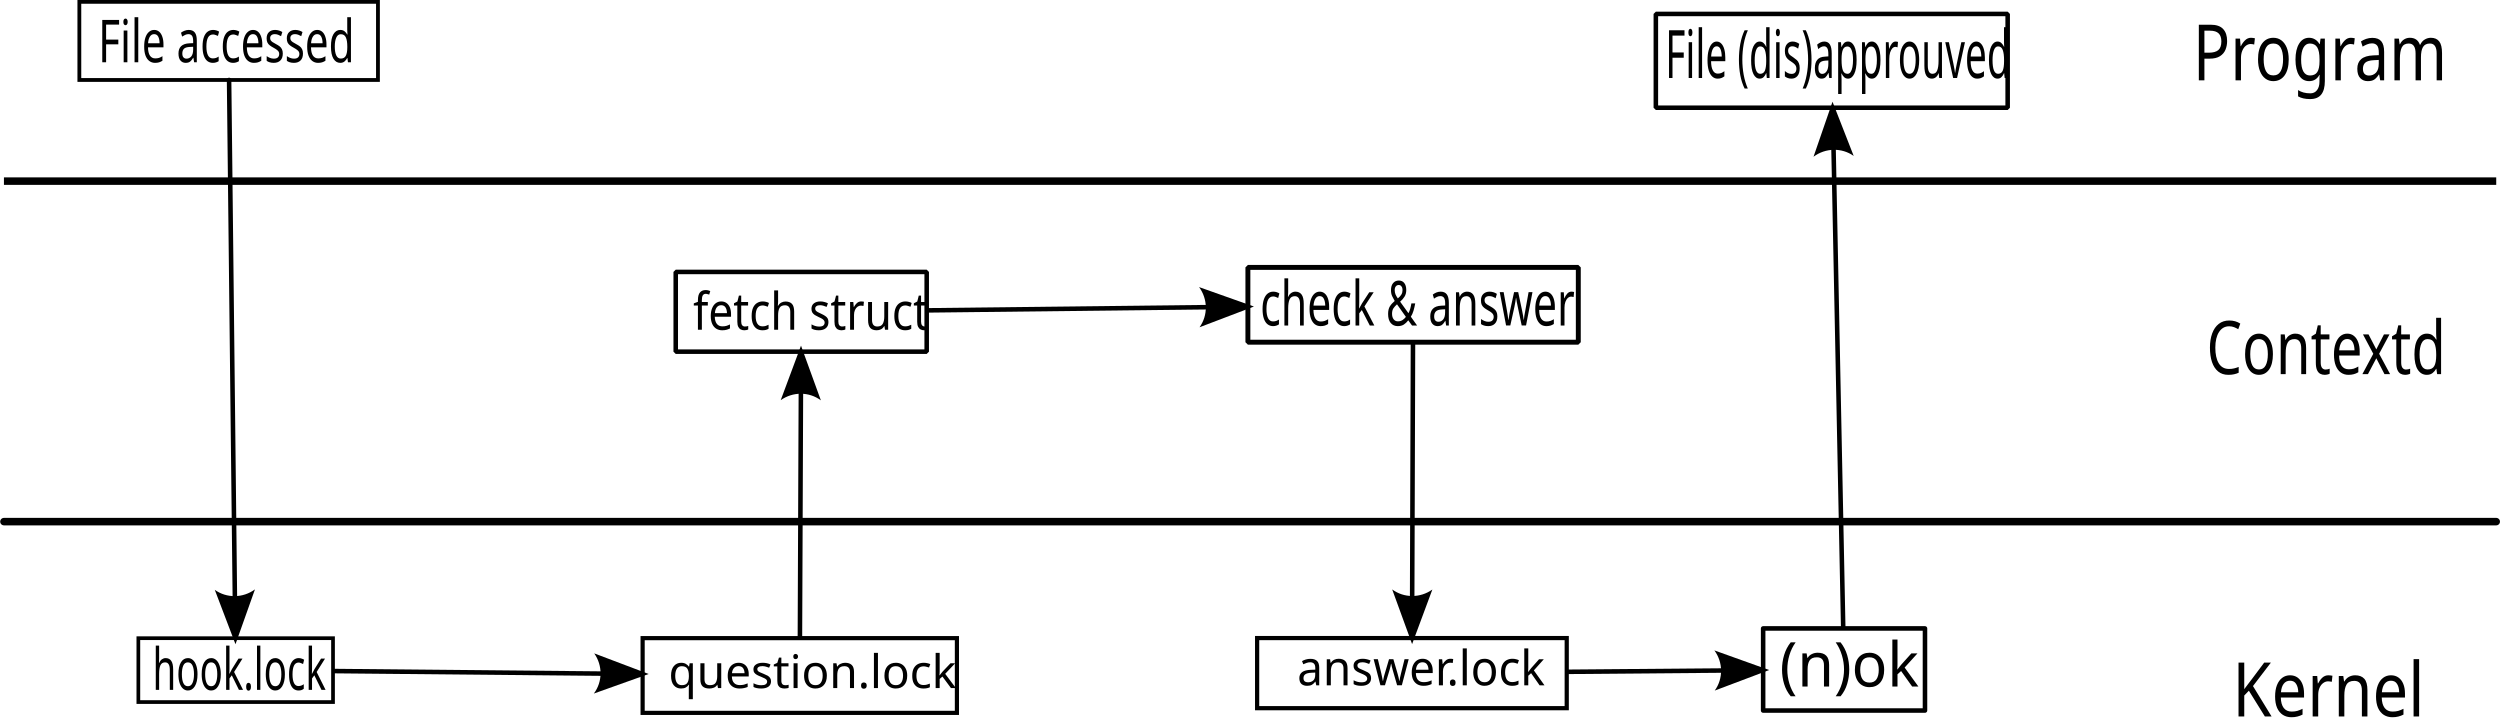
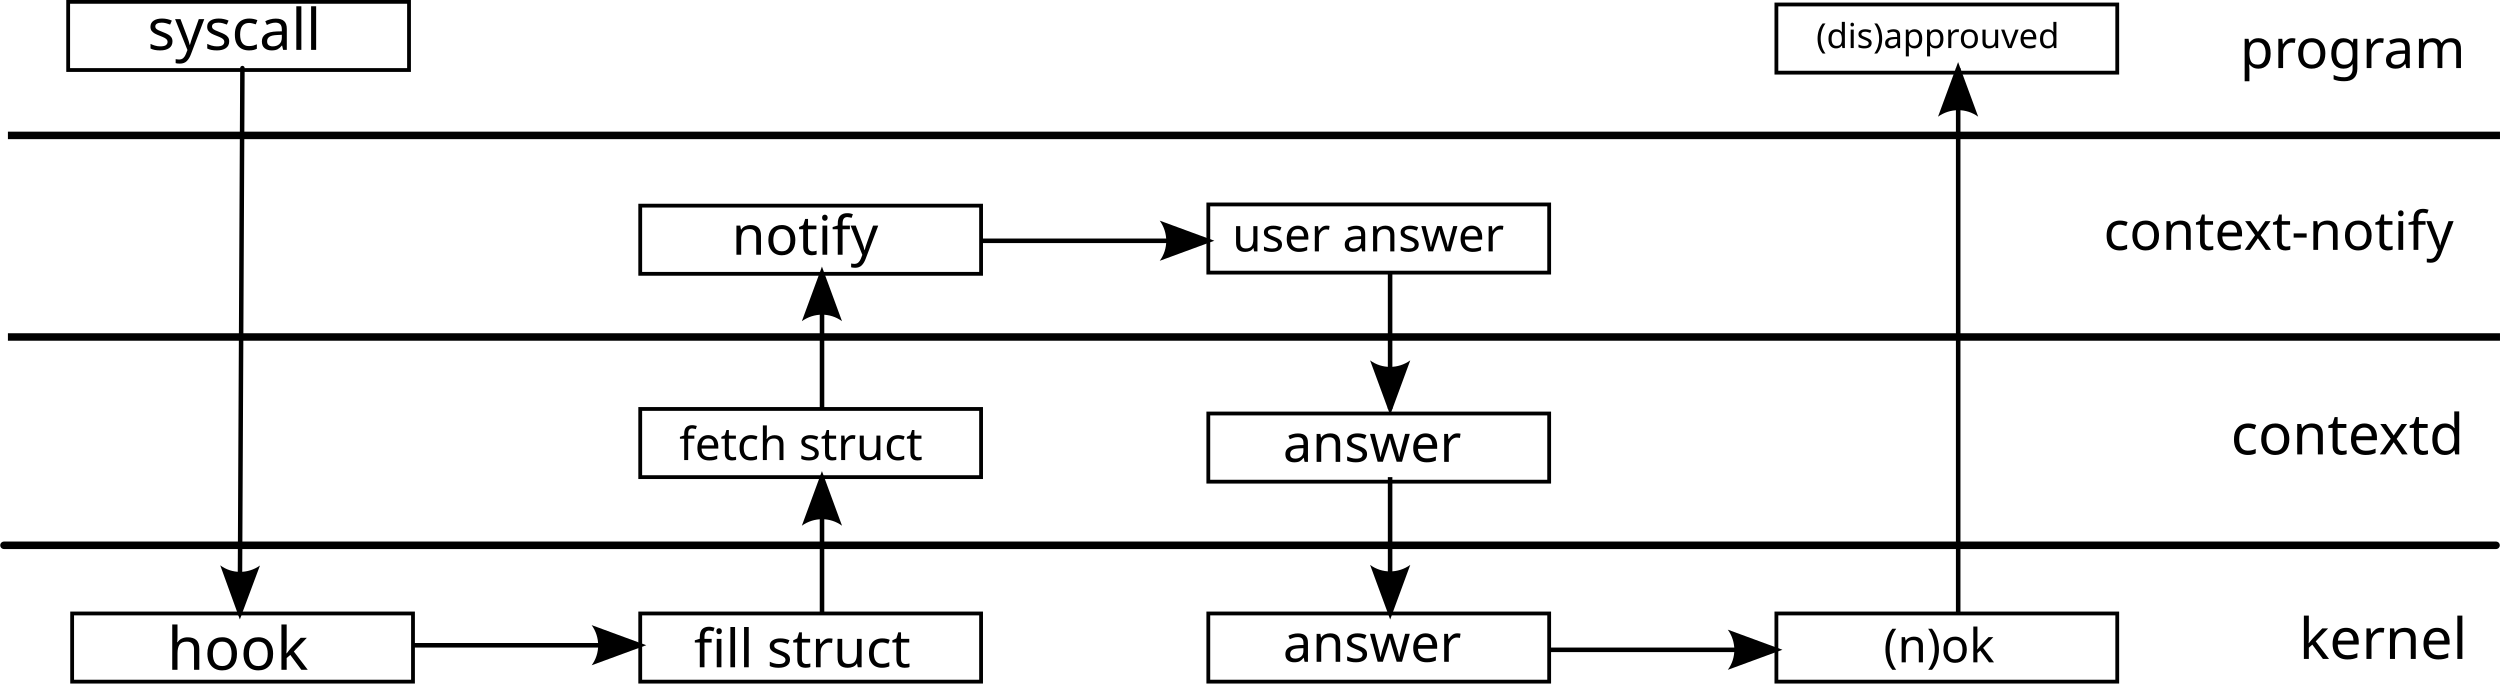
- <svg xmlns="http://www.w3.org/2000/svg" width="550.048" height="157.831" id="svg9179" version="1.1">
+ <svg xmlns="http://www.w3.org/2000/svg" width="550.095" height="150.406" id="svg9179" version="1.1">
  <defs id="defs9181">
+     <marker orient="auto" refY="0" refX="0" id="Arrow2Lstart" style="overflow:visible">
+       <path id="path2345" style="fill-rule:evenodd;stroke-width:0.625;stroke-linejoin:round" d="M 8.719,4.034 -2.207,0.016 8.719,-4.002 c -1.745,2.372 -1.735,5.617 -6e-7,8.035 z" transform="matrix(1.1,0,0,1.1,1.1,0)" />
+     </marker>
    <marker orient="auto" refY="0" refX="0" id="Arrow2Lend" style="overflow:visible">
      <path id="path3823" style="font-size:12px;fill-rule:evenodd;stroke-width:0.625;stroke-linejoin:round" d="M 8.719,4.034 -2.207,0.016 8.719,-4.002 c -1.745,2.372 -1.735,5.617 -6e-7,8.035 z" transform="matrix(-1.1,0,0,-1.1,-1.1,0)" />
    </marker>
    <marker orient="auto" refY="0" refX="0" id="marker9116" style="overflow:visible">
      <path id="path9118" style="font-size:12px;fill-rule:evenodd;stroke-width:0.625;stroke-linejoin:round" d="M 8.719,4.034 -2.207,0.016 8.719,-4.002 c -1.745,2.372 -1.735,5.617 -6e-7,8.035 z" transform="matrix(-1.1,0,0,-1.1,-1.1,0)" />
    </marker>
    <marker orient="auto" refY="0" refX="0" id="marker9120" style="overflow:visible">
      <path id="path9122" style="font-size:12px;fill-rule:evenodd;stroke-width:0.625;stroke-linejoin:round" d="M 8.719,4.034 -2.207,0.016 8.719,-4.002 c -1.745,2.372 -1.735,5.617 -6e-7,8.035 z" transform="matrix(-1.1,0,0,-1.1,-1.1,0)" />
    </marker>
    <marker orient="auto" refY="0" refX="0" id="marker9124" style="overflow:visible">
      <path id="path9126" style="font-size:12px;fill-rule:evenodd;stroke-width:0.625;stroke-linejoin:round" d="M 8.719,4.034 -2.207,0.016 8.719,-4.002 c -1.745,2.372 -1.735,5.617 -6e-7,8.035 z" transform="matrix(-1.1,0,0,-1.1,-1.1,0)" />
    </marker>
    <marker orient="auto" refY="0" refX="0" id="marker9128" style="overflow:visible">
      <path id="path9130" style="font-size:12px;fill-rule:evenodd;stroke-width:0.625;stroke-linejoin:round" d="M 8.719,4.034 -2.207,0.016 8.719,-4.002 c -1.745,2.372 -1.735,5.617 -6e-7,8.035 z" transform="matrix(-1.1,0,0,-1.1,-1.1,0)" />
    </marker>
    <marker orient="auto" refY="0" refX="0" id="marker9132" style="overflow:visible">
      <path id="path9134" style="font-size:12px;fill-rule:evenodd;stroke-width:0.625;stroke-linejoin:round" d="M 8.719,4.034 -2.207,0.016 8.719,-4.002 c -1.745,2.372 -1.735,5.617 -6e-7,8.035 z" transform="matrix(-1.1,0,0,-1.1,-1.1,0)" />
    </marker>
    <marker orient="auto" refY="0" refX="0" id="marker9136" style="overflow:visible">
      <path id="path9138" style="font-size:12px;fill-rule:evenodd;stroke-width:0.625;stroke-linejoin:round" d="M 8.719,4.034 -2.207,0.016 8.719,-4.002 c -1.745,2.372 -1.735,5.617 -6e-7,8.035 z" transform="matrix(-1.1,0,0,-1.1,-1.1,0)" />
    </marker>
  </defs>
-   <g id="layer1" transform="translate(-56.46742,-554.0938)">
-     <path style="fill:none;stroke:#000000;stroke-width:1.649px;stroke-linecap:round;stroke-linejoin:miter;stroke-opacity:1" d="m 57.334,668.862 548.35,0" id="path2985" />
-     <path style="fill:none;stroke:#000000;stroke-width:1.649px;stroke-linecap:butt;stroke-linejoin:miter;stroke-opacity:1" d="m 57.334,593.945 548.351,0" id="path2985-1" />
-     <text xml:space="preserve" style="font-size:11px;font-style:normal;font-weight:normal;line-height:125%;letter-spacing:0px;word-spacing:0px;fill:#000000;fill-opacity:1;stroke:none;font-family:Sans" x="92.598" y="478.739" id="text3005" transform="scale(0.8431536,1.186023)">
-       <tspan id="tspan3007" x="92.598" y="478.739">File accessed</tspan>
+   <g id="layer1" transform="translate(-55.59242,-546.9375)">
+     <path style="fill:none;stroke:#000000;stroke-width:1.649px;stroke-linecap:round;stroke-linejoin:miter;stroke-opacity:1" d="m 56.467,666.924 548.35,0" id="path2985" />
+     <path style="fill:none;stroke:#000000;stroke-width:1.649px;stroke-linecap:butt;stroke-linejoin:miter;stroke-opacity:1" d="m 57.334,621.088 548.351,0" id="path2985-1" />
+     <rect style="fill:none;stroke:#000000;stroke-width:0.838;stroke-opacity:1" id="rect3027" width="75" height="15" x="70.592" y="-562.344" transform="scale(1,-1)" />
+     <path style="fill:none;stroke:#000000;stroke-width:0.989;stroke-linecap:round;stroke-linejoin:miter;stroke-miterlimit:1;stroke-opacity:1;stroke-dasharray:none;marker-end:url(#Arrow2Lend)" d="m 108.932,561.924 -0.576,120" id="path3029" />
+     <text xml:space="preserve" style="font-size:12.617px;font-style:normal;font-weight:normal;line-height:125%;letter-spacing:0px;word-spacing:0px;fill:#000000;fill-opacity:1;stroke:none;font-family:Sans" x="88.057" y="557.905" id="text61">
+       <tspan id="tspan63" x="88.057" y="557.905">syscall</tspan>
    </text>
-     <text xml:space="preserve" style="font-size:10.417px;font-style:normal;font-weight:normal;line-height:125%;letter-spacing:0px;word-spacing:0px;fill:#000000;fill-opacity:1;stroke:none;font-family:Sans" x="110.746" y="573.763" id="text3009" transform="scale(0.8128327,1.230265)">
-       <tspan id="tspan3011" x="110.746" y="573.763">hook.lock</tspan>
+     <rect transform="scale(1,-1)" y="-696.924" x="71.467" height="15" width="75" id="rect65" style="fill:none;stroke:#000000;stroke-width:0.838;stroke-opacity:1" />
+     <text xml:space="preserve" style="font-size:13.141px;font-style:normal;font-weight:normal;line-height:125%;letter-spacing:0px;word-spacing:0px;fill:#000000;fill-opacity:1;stroke:none;font-family:Sans" x="92.381" y="694.323" id="text880">
+       <tspan id="tspan882" x="92.381" y="694.323">hook</tspan>
    </text>
-     <text xml:space="preserve" style="font-size:10.152px;font-style:normal;font-weight:normal;line-height:125%;letter-spacing:0px;word-spacing:0px;fill:#000000;fill-opacity:1;stroke:none;font-family:Sans" x="204.41" y="702.525" id="text3013" transform="scale(0.9957988,1.004219)">
-       <tspan id="tspan3015" x="204.41" y="702.525">question.lock</tspan>
+     <rect style="fill:none;stroke:#000000;stroke-width:0.838;stroke-opacity:1" id="rect888" width="75" height="15" x="196.467" y="-696.924" transform="scale(1,-1)" />
+     <text xml:space="preserve" style="font-size:11.651px;font-style:normal;font-weight:normal;line-height:125%;letter-spacing:0px;word-spacing:0px;fill:#000000;fill-opacity:1;stroke:none;font-family:Sans" x="208.308" y="693.768" id="text890">
+       <tspan id="tspan892" x="208.308" y="693.768">fill struct</tspan>
    </text>
-     <text xml:space="preserve" style="font-size:10.379px;font-style:normal;font-weight:normal;line-height:125%;letter-spacing:0px;word-spacing:0px;fill:#000000;fill-opacity:1;stroke:none;font-family:Sans" x="352.033" y="684.546" id="text3017" transform="scale(0.9711614,1.029695)">
-       <tspan id="tspan3019" x="352.033" y="684.546">answer.lock</tspan>
+     <path style="fill:none;stroke:#000000;stroke-width:1px;stroke-linecap:butt;stroke-linejoin:miter;stroke-opacity:1;marker-end:url(#marker9136)" d="m 146.467,688.924 50,0" id="path894" />
+     <rect transform="scale(1,-1)" y="-651.924" x="196.467" height="15" width="75" id="rect1091" style="fill:none;stroke:#000000;stroke-width:0.838;stroke-opacity:1" />
+     <path id="path1093" d="m 57.334,576.731 548.351,0" style="fill:none;stroke:#000000;stroke-width:1.649px;stroke-linecap:butt;stroke-linejoin:miter;stroke-opacity:1" />
+     <text xml:space="preserve" style="font-size:10.031px;font-style:normal;font-weight:normal;line-height:125%;letter-spacing:0px;word-spacing:0px;fill:#000000;fill-opacity:1;stroke:none;font-family:Sans" x="205.047" y="648.164" id="text1095">
+       <tspan id="tspan1097" x="205.047" y="648.164">fetch struct</tspan>
    </text>
-     <rect style="fill:none;stroke:#000000;stroke-width:0.815px;stroke-linecap:butt;stroke-linejoin:miter;stroke-opacity:1" id="rect3021" width="42.831" height="14.052" x="86.907" y="694.508" />
-     <rect style="fill:none;stroke:#000000;stroke-width:0.916;stroke-opacity:1" id="rect3023" width="69.15" height="16.444" x="197.856" y="694.496" />
-     <rect style="fill:none;stroke:#000000;stroke-width:0.924;stroke-opacity:1" id="rect3025" width="68.118" height="15.427" x="333.059" y="694.48" />
-     <rect style="fill:none;stroke:#000000;stroke-width:0.839;stroke-opacity:1" id="rect3027" width="65.698" height="17.19" x="73.926" y="554.499" />
-     <path style="fill:none;stroke:#000000;stroke-width:1;stroke-linecap:round;stroke-linejoin:miter;stroke-miterlimit:1;stroke-opacity:1;stroke-dasharray:none;marker-end:url(#Arrow2Lend)" d="m 106.871,571.689 1.373,122.819" id="path3029" />
-     <path style="fill:none;stroke:#000000;stroke-width:1px;stroke-linecap:butt;stroke-linejoin:miter;stroke-opacity:1;marker-end:url(#Arrow2Lend)" d="m 129.739,701.739 68.118,0.65" id="path4249" />
-     <text xml:space="preserve" style="font-size:10.527px;font-style:normal;font-weight:normal;line-height:125%;letter-spacing:0px;word-spacing:0px;fill:#000000;fill-opacity:1;stroke:none;font-family:Sans" x="226.269" y="578.739" id="text4617" transform="scale(0.9235533,1.082774)">
-       <tspan id="tspan4619" x="226.269" y="578.739">fetch struct</tspan>
+     <path style="fill:none;stroke:#000000;stroke-width:1px;stroke-linecap:butt;stroke-linejoin:miter;stroke-opacity:1;marker-end:url(#marker9136)" d="m 180,127.831 0,-30" id="path1099" transform="translate(56.46742,554.0938)" />
+     <rect style="fill:none;stroke:#000000;stroke-width:0.838;stroke-opacity:1" id="rect1296" width="75" height="15" x="196.467" y="-607.189" transform="scale(1,-1)" />
+     <text xml:space="preserve" style="font-size:11.953px;font-style:normal;font-weight:normal;line-height:125%;letter-spacing:0px;word-spacing:0px;fill:#000000;fill-opacity:1;stroke:none;font-family:Sans" x="216.618" y="602.986" id="text1298">
+       <tspan id="tspan1300" x="216.618" y="602.986">notify</tspan>
    </text>
-     <rect style="fill:none;stroke:#000000;stroke-width:1;stroke-linecap:round;stroke-linejoin:miter;stroke-miterlimit:1;stroke-opacity:1;stroke-dasharray:none" id="rect4621" width="55.216" height="17.545" x="205.142" y="613.924" />
-     <path style="fill:none;stroke:#000000;stroke-width:1px;stroke-linecap:butt;stroke-linejoin:miter;stroke-opacity:1;marker-end:url(#Arrow2Lend)" d="m 232.464,694.496 0.252,-63.027" id="path4807" />
-     <text xml:space="preserve" style="font-size:11.344px;font-style:normal;font-weight:normal;line-height:125%;letter-spacing:0px;word-spacing:0px;fill:#000000;fill-opacity:1;stroke:none;font-family:Sans" x="402.04" y="519.412" id="text5363" transform="scale(0.8301102,1.204659)">
-       <tspan id="tspan5365" x="402.04" y="519.412">check &amp; answer</tspan>
+     <rect transform="scale(1,-1)" y="-606.924" x="321.467" height="15" width="75" id="rect1302" style="fill:none;stroke:#000000;stroke-width:0.838;stroke-opacity:1" />
+     <path style="fill:none;stroke:#000000;stroke-width:1px;stroke-linecap:butt;stroke-linejoin:miter;stroke-opacity:1;marker-end:url(#marker9136)" d="m 180,82.831 0,-30" id="path1304" transform="translate(56.46742,554.0938)" />
+     <path style="fill:none;stroke:#000000;stroke-width:1px;stroke-linecap:butt;stroke-linejoin:miter;stroke-opacity:1;marker-end:url(#marker9136);display:inline" d="m 271.467,599.924 50,0" id="path1501" />
+     <text xml:space="preserve" style="font-size:10.392px;font-style:normal;font-weight:normal;line-height:125%;letter-spacing:0px;word-spacing:0px;fill:#000000;fill-opacity:1;stroke:none;font-family:Sans" x="326.746" y="602.261" id="text1698">
+       <tspan id="tspan1700" x="326.746" y="602.261">user answer</tspan>
    </text>
-     <rect style="fill:none;stroke:#000000;stroke-width:1.082;stroke-linecap:round;stroke-linejoin:miter;stroke-miterlimit:1;stroke-opacity:1;stroke-dasharray:none" id="rect5367" width="72.697" height="16.465" x="331.027" y="612.924" />
-     <path style="fill:none;stroke:#000000;stroke-width:1px;stroke-linecap:butt;stroke-linejoin:miter;stroke-opacity:1;marker-end:url(#Arrow2Lend)" d="m 260.359,622.381 70.669,-0.808" id="path5369" />
-     <path style="fill:none;stroke:#000000;stroke-width:1px;stroke-linecap:butt;stroke-linejoin:miter;stroke-opacity:1;marker-end:url(#Arrow2Lend)" d="m 367.35,629.389 -0.207,65.091" id="path5555" />
-     <text xml:space="preserve" style="font-size:11.204px;font-style:normal;font-weight:normal;line-height:125%;letter-spacing:0px;word-spacing:0px;fill:#000000;fill-opacity:1;stroke:none;font-family:Sans" x="555.035" y="435.208" id="text5741" transform="scale(0.7618457,1.312602)">
-       <tspan id="tspan5743" x="555.035" y="435.208">File (dis)approuved</tspan>
+     <rect style="fill:none;stroke:#000000;stroke-width:0.838;stroke-opacity:1" id="rect1702" width="75" height="15" x="321.467" y="-652.924" transform="scale(1,-1)" />
+     <text xml:space="preserve" style="font-size:11.473px;font-style:normal;font-weight:normal;line-height:125%;letter-spacing:0px;word-spacing:0px;fill:#000000;fill-opacity:1;stroke:none;font-family:Sans" x="337.889" y="648.556" id="text1704">
+       <tspan id="tspan1706" x="337.889" y="648.556">answer</tspan>
    </text>
-     <rect style="fill:none;stroke:#000000;stroke-width:1;stroke-linecap:round;stroke-linejoin:miter;stroke-miterlimit:1;stroke-opacity:1;stroke-dasharray:none" id="rect5745" width="77.406" height="20.642" x="420.786" y="557.159" />
-     <text xml:space="preserve" style="font-size:13.298px;font-style:normal;font-weight:normal;line-height:125%;letter-spacing:0px;word-spacing:0px;fill:#000000;fill-opacity:1;stroke:none;font-family:Sans" x="458.413" y="689.168" id="text6123" transform="scale(0.9773469,1.023178)">
-       <tspan id="tspan6125" x="458.413" y="689.168">(n)ok</tspan>
+     <rect transform="scale(1,-1)" y="-696.924" x="321.467" height="15" width="75" id="rect1708" style="fill:none;stroke:#000000;stroke-width:0.838;stroke-opacity:1" />
+     <text id="text1714" y="692.556" x="337.889" style="font-size:11.473px;font-style:normal;font-weight:normal;line-height:125%;letter-spacing:0px;word-spacing:0px;fill:#000000;fill-opacity:1;stroke:none;font-family:Sans" xml:space="preserve">
+       <tspan y="692.556" x="337.889" id="tspan1716">answer</tspan>
    </text>
-     <rect style="fill:none;stroke:#000000;stroke-width:1;stroke-linecap:square;stroke-linejoin:round;stroke-miterlimit:1;stroke-opacity:1;stroke-dasharray:none" id="rect6127" width="35.607" height="18.061" x="444.393" y="692.362" />
-     <path style="fill:none;stroke:#000000;stroke-width:1px;stroke-linecap:butt;stroke-linejoin:miter;stroke-opacity:1;marker-end:url(#Arrow2Lend)" d="m 401.177,701.907 43.217,-0.364" id="path6129" />
-     <path style="fill:none;stroke:#000000;stroke-width:1px;stroke-linecap:butt;stroke-linejoin:miter;stroke-opacity:1;marker-end:url(#Arrow2Lend)" d="M 462.014,692.362 459.698,577.801" id="path6131" />
-     <text xml:space="preserve" style="font-size:15.287px;font-style:normal;font-weight:normal;line-height:125%;letter-spacing:0px;word-spacing:0px;fill:#000000;fill-opacity:1;stroke:none;font-family:Sans" x="604.883" y="509.43" id="text6501" transform="scale(0.8909674,1.122375)">
-       <tspan id="tspan6503" x="604.883" y="509.43">Program</tspan>
+     <rect style="fill:none;stroke:#000000;stroke-width:0.838;stroke-opacity:1" id="rect1718" width="75" height="15" x="446.467" y="-696.924" transform="scale(1,-1)" />
+     <text xml:space="preserve" style="font-size:10.358px;font-style:normal;font-weight:normal;line-height:125%;letter-spacing:0px;word-spacing:0px;fill:#000000;fill-opacity:1;stroke:none;font-family:Sans" x="470.038" y="692.677" id="text1720">
+       <tspan id="tspan1722" x="470.038" y="692.677">(n)ok</tspan>
    </text>
-     <text xml:space="preserve" style="font-size:14.185px;font-style:normal;font-weight:normal;line-height:125%;letter-spacing:0px;word-spacing:0px;fill:#000000;fill-opacity:1;stroke:none;font-family:Sans" x="622.679" y="553.894" id="text6505" transform="scale(0.8703507,1.148962)">
-       <tspan id="tspan6507" x="622.679" y="553.894">Contextd</tspan>
+     <rect transform="scale(1,-1)" y="-562.924" x="446.467" height="15" width="75" id="rect1724" style="fill:none;stroke:#000000;stroke-width:0.838;stroke-opacity:1" />
+     <text xml:space="preserve" style="font-size:7.592px;font-style:normal;font-weight:normal;line-height:125%;letter-spacing:0px;word-spacing:0px;fill:#000000;fill-opacity:1;stroke:none;font-family:Sans" x="455.226" y="557.519" id="text1726">
+       <tspan id="tspan1728" x="455.226" y="557.519">(dis)approuved</tspan>
    </text>
-     <text xml:space="preserve" style="font-size:15.199px;font-style:normal;font-weight:normal;line-height:125%;letter-spacing:0px;word-spacing:0px;fill:#000000;fill-opacity:1;stroke:none;font-family:Sans" x="597.896" y="651.909" id="text6509" transform="scale(0.9159493,1.091764)">
-       <tspan id="tspan6511" x="597.896" y="651.909">Kernel</tspan>
+     <path style="fill:none;stroke:#000000;stroke-width:1px;stroke-linecap:butt;stroke-linejoin:miter;stroke-opacity:1;marker-end:url(#marker9136)" d="m 305,52.831 0,30" id="path1730" transform="translate(56.46742,554.0938)" />
+     <path style="fill:none;stroke:#000000;stroke-width:1px;stroke-linecap:butt;stroke-linejoin:miter;stroke-opacity:1;marker-end:url(#marker9136)" d="m 305,97.831 0,30" id="path1732" transform="translate(56.46742,554.0938)" />
+     <path style="fill:none;stroke:#000000;stroke-width:1px;stroke-linecap:butt;stroke-linejoin:miter;stroke-opacity:1;marker-start:url(#Arrow2Lstart)" d="M 430,7.831 430,127.831" id="path1734" transform="translate(56.46742,554.0938)" />
+     <path style="fill:none;stroke:#000000;stroke-width:1px;stroke-linecap:butt;stroke-linejoin:miter;stroke-opacity:1;marker-end:url(#marker9136)" d="m 396.467,689.924 50,0" id="path1736" />
+     <text xml:space="preserve" style="font-size:12.539px;font-style:normal;font-weight:normal;line-height:125%;letter-spacing:0px;word-spacing:0px;fill:#000000;fill-opacity:1;stroke:none;font-family:Sans" x="561.467" y="691.924" id="text2782">
+       <tspan id="tspan2784" x="561.467" y="691.924">kernel</tspan>
+     </text>
+     <text xml:space="preserve" style="font-size:12.475px;font-style:normal;font-weight:normal;line-height:125%;letter-spacing:0px;word-spacing:0px;fill:#000000;fill-opacity:1;stroke:none;font-family:Sans" x="546.467" y="646.924" id="text2786">
+       <tspan id="tspan2788" x="546.467" y="646.924">contextd</tspan>
+     </text>
+     <text xml:space="preserve" style="font-size:11.818px;font-style:normal;font-weight:normal;line-height:125%;letter-spacing:0px;word-spacing:0px;fill:#000000;fill-opacity:1;stroke:none;font-family:Sans" x="518.467" y="601.924" id="text2790">
+       <tspan id="tspan2792" x="518.467" y="601.924">context-notify</tspan>
+     </text>
+     <text xml:space="preserve" style="font-size:12.052px;font-style:normal;font-weight:normal;line-height:125%;letter-spacing:0px;word-spacing:0px;fill:#000000;fill-opacity:1;stroke:none;font-family:Sans" x="548.467" y="561.924" id="text2794">
+       <tspan id="tspan2796" x="548.467" y="561.924">program</tspan>
    </text>
  </g>
</svg>
